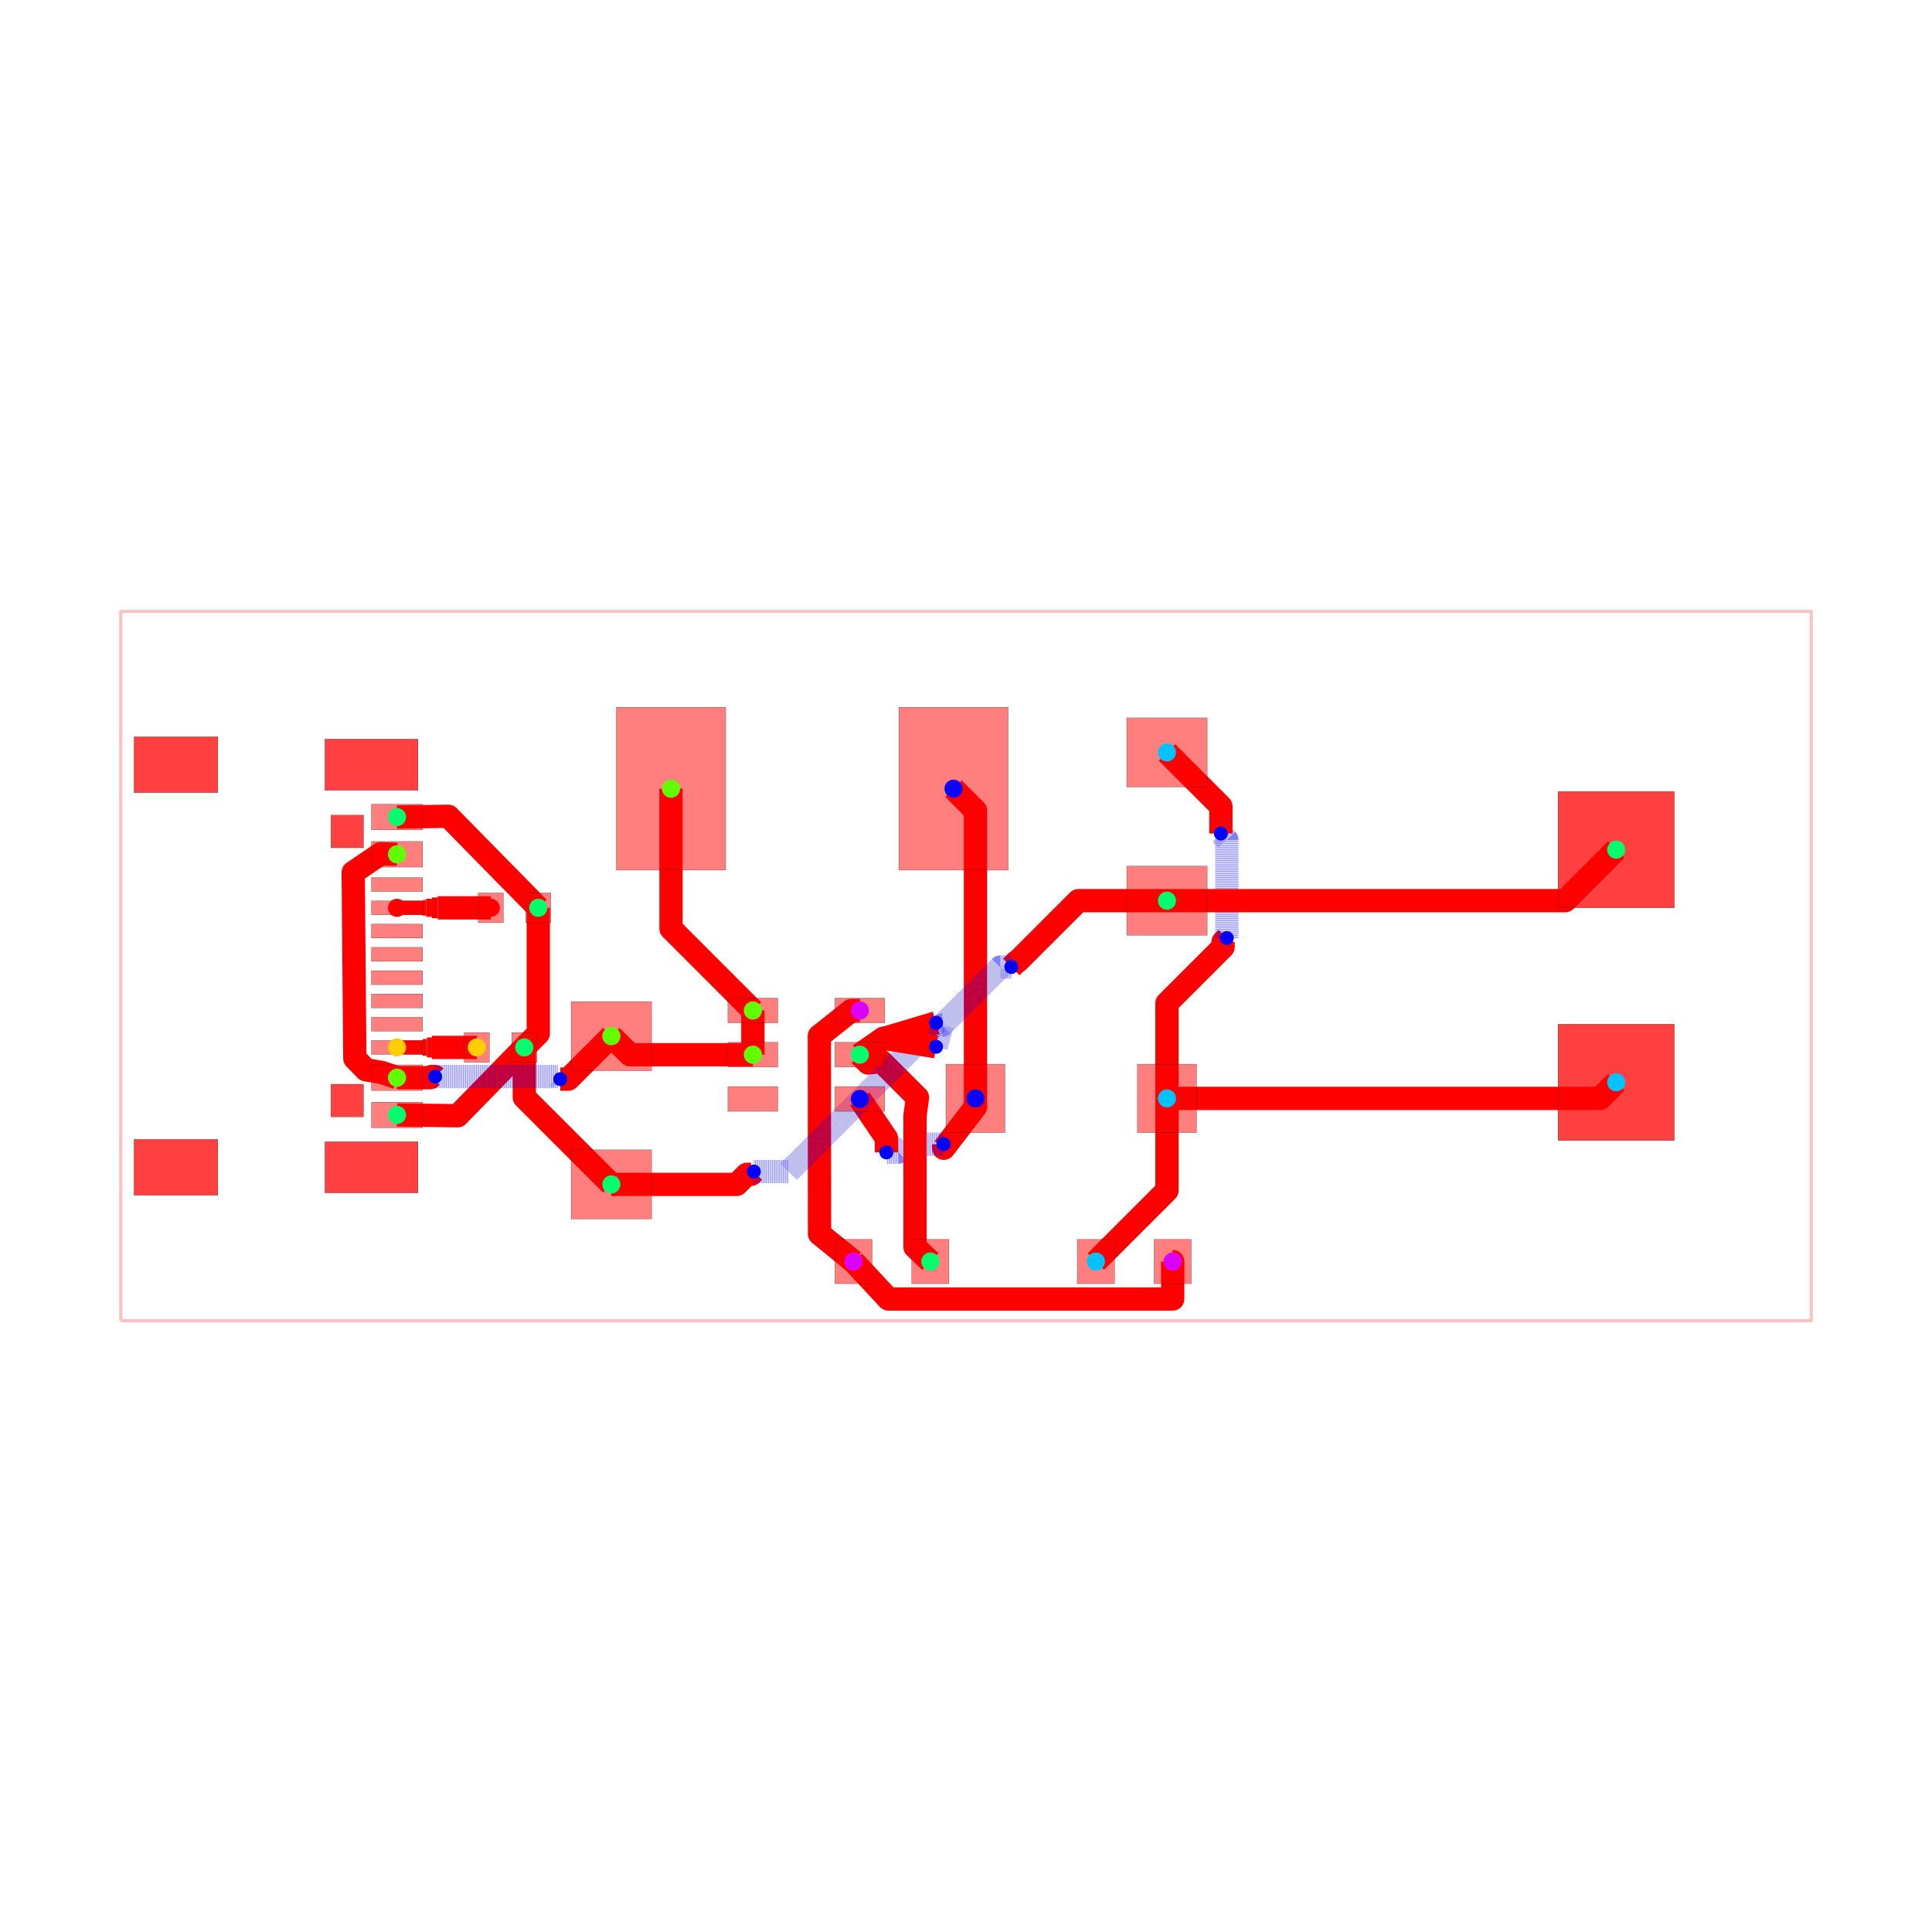
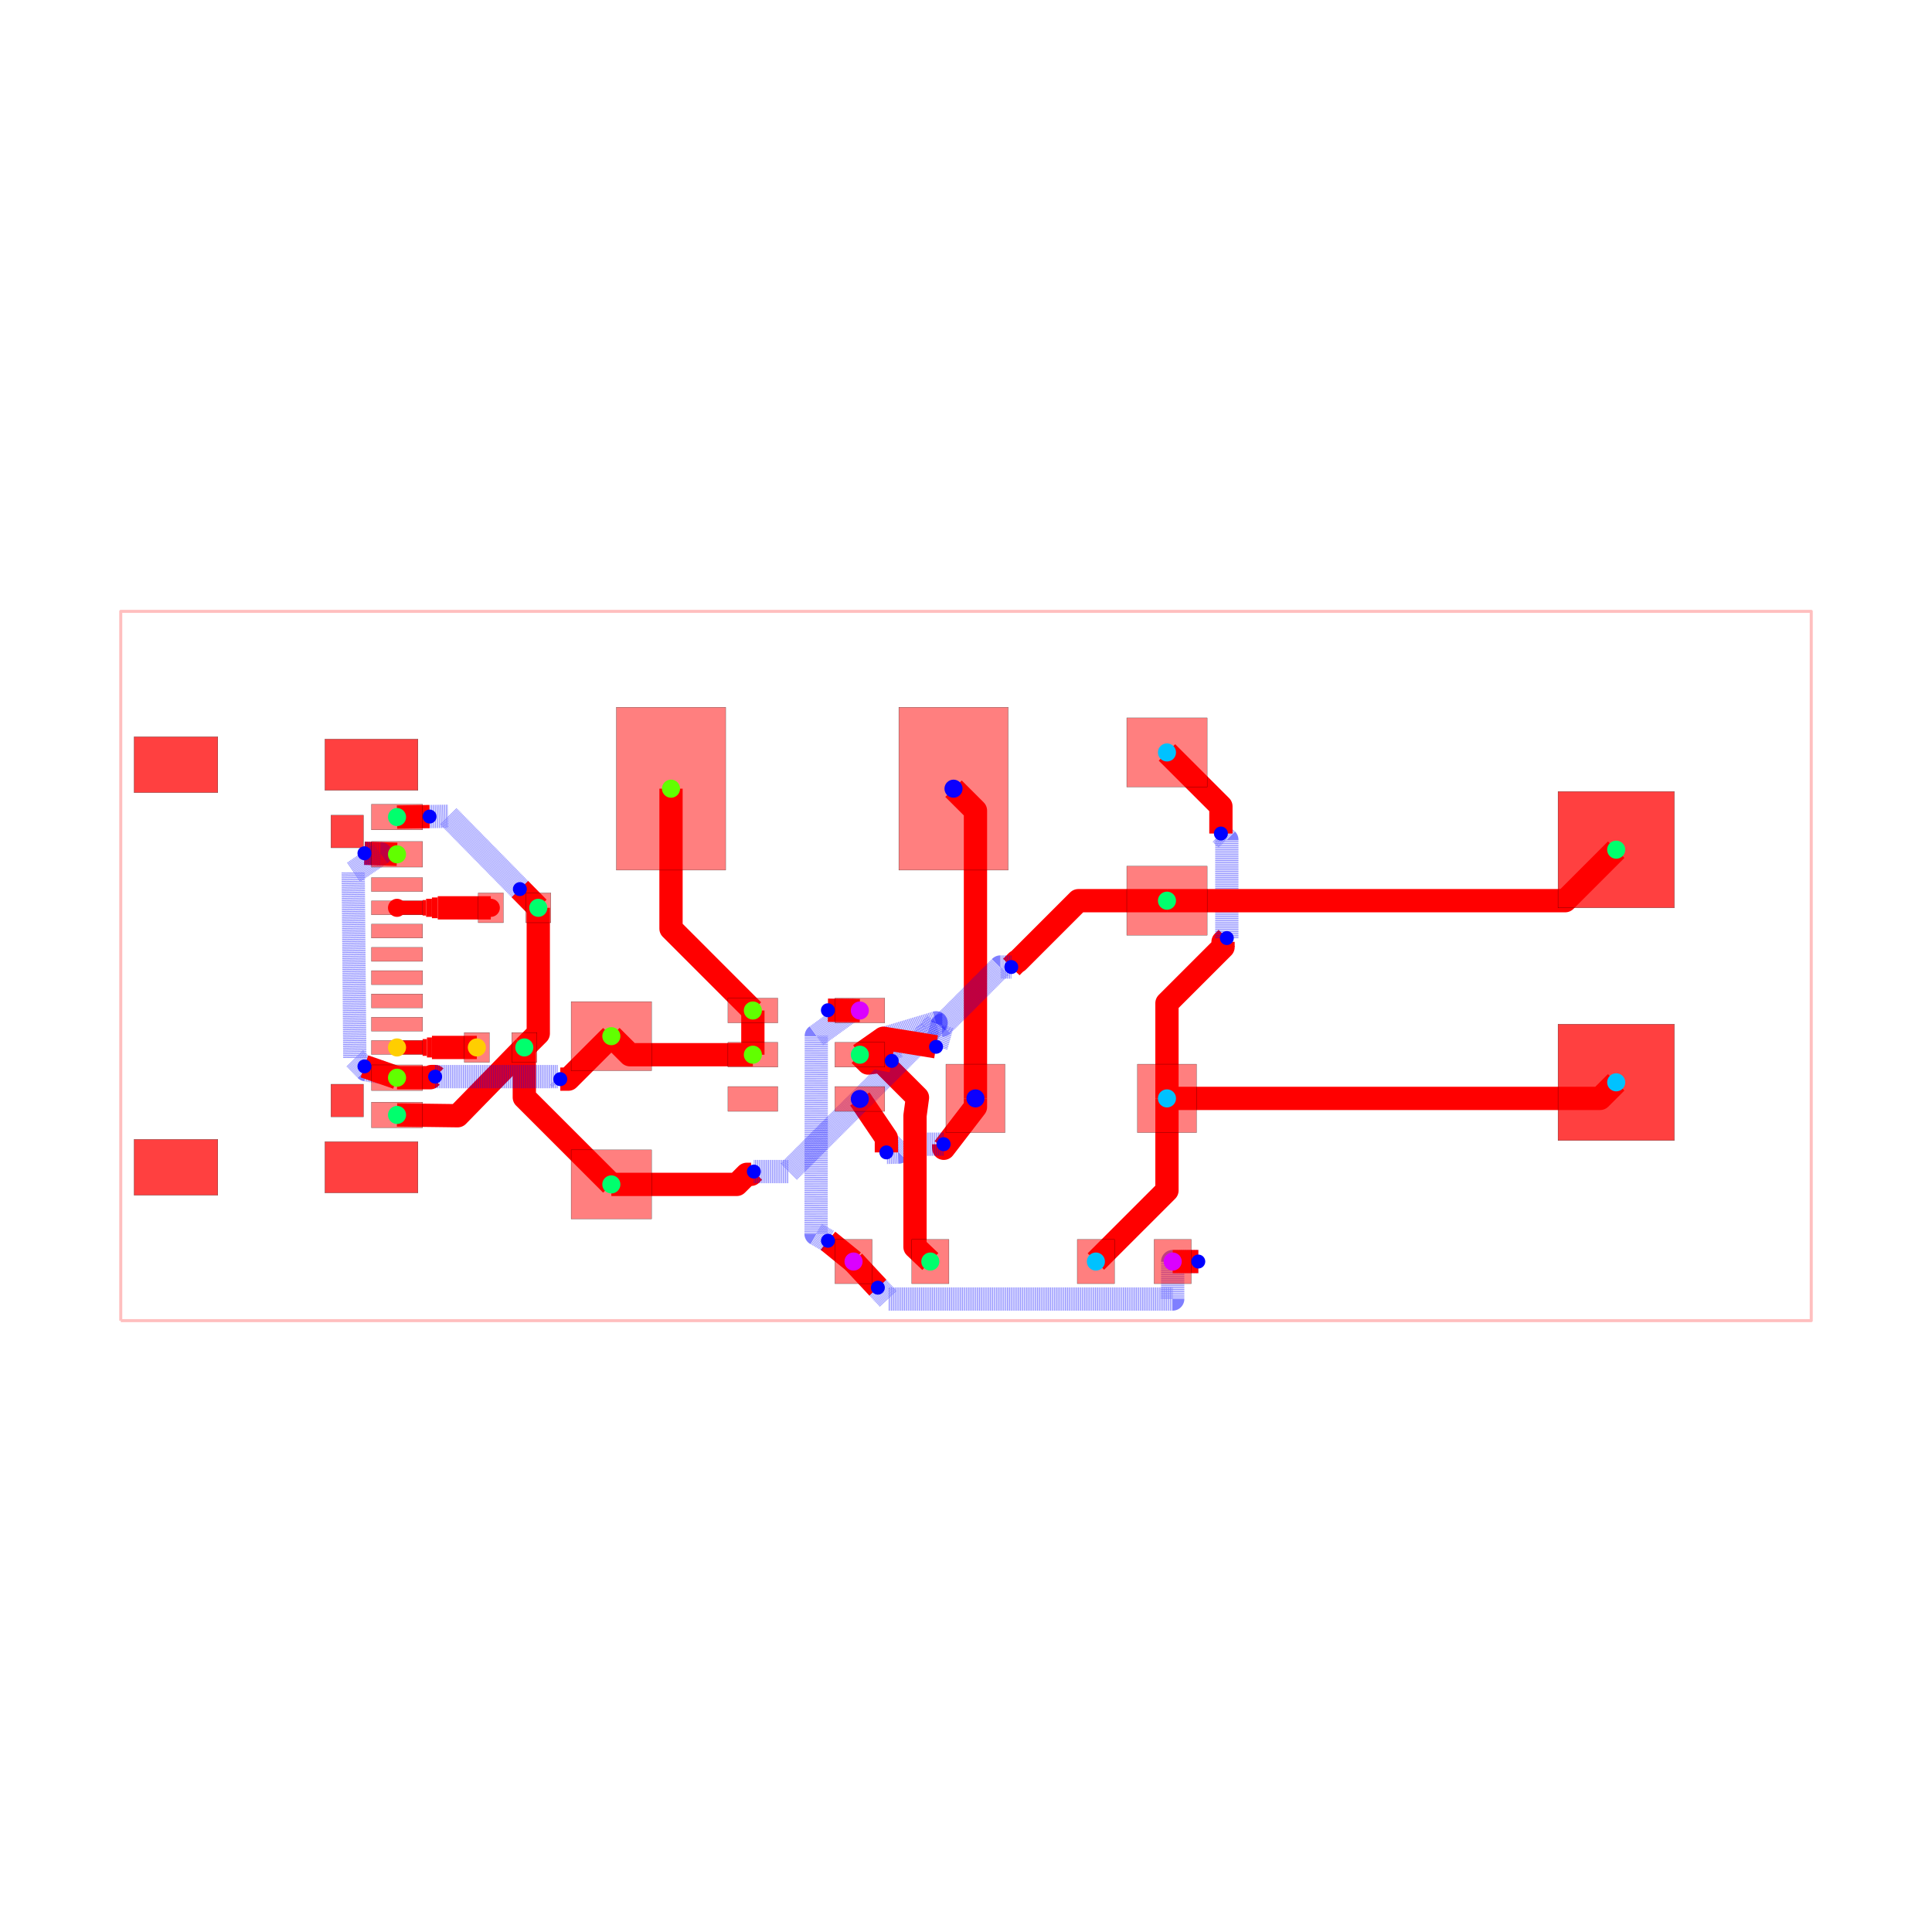
<svg xmlns="http://www.w3.org/2000/svg" width="640" height="640" viewBox="0 0 640 640">
  <rect width="100%" height="100%" fill="white" />
  <g>
    <polyline data-points="-18.160999999999998,-7.619999999999999 18.160999999999998,-7.619999999999999 18.160999999999998,7.619999999999999 -18.160999999999998,7.619999999999999 -18.160999999999998,-7.619999999999999" data-type="line" data-label="" points="40,437.483 600,437.483 600,202.517 40,202.517 40,437.483" fill="none" stroke="rgba(255,0,0,0.25)" stroke-linejoin="round" stroke-width="1px" />
  </g>
  <g>
-     <polyline data-points="-2.4163099999999993,-6.35 -3.1471774999999984,-5.756224569909815 -3.1507845639808885,-1.5027662658253227 -2.459695041473272,-0.9548847670704838 -2.2811739999999983,-0.9563099999999993" data-type="line" data-label="" points="282.746,417.902 271.478,408.747 271.422,343.169 282.077,334.722 284.83,334.744" fill="none" stroke="red" stroke-linejoin="round" stroke-width="7.709" />
-   </g>
-   <g>
-     <polyline data-points="-2.4163099999999993,-6.35 -1.666793558370653,-7.154999999999999 4.441,-7.154999999999999 4.441,-6.35 4.440690000000002,-6.35" data-type="line" data-label="" points="282.746,417.902 294.302,430.313 388.47,430.313 388.47,417.902 388.465,417.902" fill="none" stroke="red" stroke-linejoin="round" stroke-width="7.709" />
+     <polyline data-points="-2.4163099999999993,-6.35 -2.966311350731716,-5.903164850563326" data-type="line" data-label="" points="282.746,417.902 274.266,411.013" fill="none" stroke="red" stroke-linejoin="round" stroke-width="7.709" />
+   </g>
+   <g>
+     <polyline data-points="-2.966311350731716,-5.903164850563326 -3.221409427699238,-5.756287520876651 -3.21655258594073,-1.502822039138741 -2.459695041473272,-0.9548847670704838 -2.9671786341215953,-0.9508332428273903" data-type="line" data-label="" points="274.266,411.013 270.333,408.748 270.408,343.17 282.077,334.722 274.253,334.66" fill="none" stroke="rgba(0,0,255,0.5)" stroke-linejoin="round" stroke-width="7.709" stroke-dasharray="0.2 0.2" />
+   </g>
+   <g>
+     <polyline data-points="-2.9671786341215953,-0.9508332428273903 -2.2811739999999983,-0.9563099999999993" data-type="line" data-label="" points="274.253,334.66 284.83,334.744" fill="none" stroke="red" stroke-linejoin="round" stroke-width="7.709" />
+   </g>
+   <g>
+     <polyline data-points="-2.4163099999999993,-6.35 -1.8936535894837974,-6.911346472334769" data-type="line" data-label="" points="282.746,417.902 290.804,426.557" fill="none" stroke="red" stroke-linejoin="round" stroke-width="7.709" />
+   </g>
+   <g>
+     <polyline data-points="-1.8936535894837974,-6.911346472334769 -1.666793558370653,-7.154999999999999 4.441,-7.154999999999999 4.441,-6.35 4.99069153493333,-6.35" data-type="line" data-label="" points="290.804,426.557 294.302,430.313 388.47,430.313 388.47,417.902 396.945,417.902" fill="none" stroke="rgba(0,0,255,0.5)" stroke-linejoin="round" stroke-width="7.709" stroke-dasharray="0.2 0.2" />
+   </g>
+   <g>
+     <polyline data-points="4.99069153493333,-6.35 4.440690000000002,-6.35" data-type="line" data-label="" points="396.945,417.902 388.465,417.902" fill="none" stroke="red" stroke-linejoin="round" stroke-width="7.709" />
  </g>
  <g>
    <polyline data-points="0.20320000000000205,-2.8447999999999993 0.20320000000000205,-3.0297101486673115 -0.47787700250167564,-3.9166619241207243 -0.48044585940448326,-3.892256134863054 -0.4808082042384122,-3.828454158974078" data-type="line" data-label="" points="323.133,363.86 323.133,366.711 312.632,380.386 312.593,380.009 312.587,379.026" fill="none" stroke="red" stroke-linejoin="round" stroke-width="7.709" />
  </g>
  <g>
    <polyline data-points="-0.4808082042384122,-3.828454158974078 -1.2800000000000002,-3.829 -1.4492106623791852,-3.998210662379185 -1.7106447728703018,-4.004546917725699" data-type="line" data-label="" points="312.587,379.026 300.265,379.034 297.657,381.643 293.626,381.741" fill="none" stroke="rgba(0,0,255,0.5)" stroke-linejoin="round" stroke-width="7.709" stroke-dasharray="0.2 0.2" />
  </g>
  <g>
    <polyline data-points="-1.7106447728703018,-4.004546917725699 -1.7106066111866989,-3.6987270185244014 -2.2811739999999983,-2.856229999999999" data-type="line" data-label="" points="293.626,381.741 293.626,377.026 284.83,364.036" fill="none" stroke="red" stroke-linejoin="round" stroke-width="7.709" />
  </g>
  <g>
    <polyline data-points="0.20320000000000205,-2.8447999999999993 0.20320000000000205,3.338799999999998 -0.2683509999999987,3.8100000000000005" data-type="line" data-label="" points="323.133,363.86 323.133,268.524 315.863,261.259" fill="none" stroke="red" stroke-linejoin="round" stroke-width="7.709" />
  </g>
  <g>
    <polyline data-points="4.318000000000001,-2.8447999999999993 4.318000000000001,-4.822999999999999 2.7906900000000023,-6.35" data-type="line" data-label="" points="386.573,363.86 386.573,394.359 363.026,417.902" fill="none" stroke="red" stroke-linejoin="round" stroke-width="7.709" />
  </g>
  <g>
    <polyline data-points="4.318000000000001,-2.8447999999999993 4.318000000000001,-0.7987754396774869 5.522826282293732,0.40605084261624347 5.522826282293732,0.5188262822937316 5.604,0.6" data-type="line" data-label="" points="386.573,363.86 386.573,332.315 405.149,313.74 405.149,312.001 406.401,310.749" fill="none" stroke="red" stroke-linejoin="round" stroke-width="7.709" />
  </g>
  <g>
    <polyline data-points="5.604,0.6 5.604,2.7123972964645326 5.507380916805818,2.8090163796587144 5.507380916805818,2.815619083194182 5.477,2.846" data-type="line" data-label="" points="406.401,310.749 406.401,278.181 404.911,276.692 404.911,276.59 404.442,276.121" fill="none" stroke="rgba(0,0,255,0.5)" stroke-linejoin="round" stroke-width="7.709" stroke-dasharray="0.2 0.2" />
  </g>
  <g>
    <polyline data-points="5.477,2.846 5.477,3.4299999999999997 4.3180000000000005,4.58851" data-type="line" data-label="" points="404.442,276.121 404.442,267.117 386.573,249.256" fill="none" stroke="red" stroke-linejoin="round" stroke-width="7.709" />
  </g>
  <g>
    <polyline data-points="4.318000000000001,-2.8447999999999993 13.624200000000002,-2.8447999999999993 13.97,-2.49936" data-type="line" data-label="" points="386.573,363.86 530.053,363.86 535.385,358.534" fill="none" stroke="red" stroke-linejoin="round" stroke-width="7.709" />
  </g>
  <g>
    <polyline data-points="-9.19,1.25 -9.19,-1.4499999999999993 -9.49,-1.75" data-type="line" data-label="" points="178.312,300.728 178.312,342.356 173.686,346.981" fill="none" stroke="red" stroke-linejoin="round" stroke-width="7.709" />
  </g>
  <g>
    <polyline data-points="-9.49,-1.75 -10.922555168292664,-3.2172586656503457 -12.22497245,-3.200019" data-type="line" data-label="" points="173.686,346.981 151.6,369.603 131.52,369.337" fill="none" stroke="red" stroke-linejoin="round" stroke-width="7.709" />
  </g>
  <g>
    <polyline data-points="-9.49,-1.75 -9.49,-2.8229999999999995 -7.619999999999997,-4.6926499999999995" data-type="line" data-label="" points="173.686,346.981 173.686,363.524 202.517,392.35" fill="none" stroke="red" stroke-linejoin="round" stroke-width="7.709" />
  </g>
  <g>
-     <polyline data-points="-9.19,1.25 -11.12276558515143,3.217096804312864 -12.22497245,3.200019" data-type="line" data-label="" points="178.312,300.728 148.513,270.4 131.52,270.663" fill="none" stroke="red" stroke-linejoin="round" stroke-width="7.709" />
+     <polyline data-points="-9.19,1.25 -9.585356152985817,1.6523787628870137" data-type="line" data-label="" points="178.312,300.728 172.216,294.524" fill="none" stroke="red" stroke-linejoin="round" stroke-width="7.709" />
+   </g>
+   <g>
+     <polyline data-points="-9.585356152985817,1.6523787628870137 -11.12276558515143,3.217096804312864 -11.524972049479539,3.210864940304189" data-type="line" data-label="" points="172.216,294.524 148.513,270.4 142.312,270.496" fill="none" stroke="rgba(0,0,255,0.5)" stroke-linejoin="round" stroke-width="7.709" stroke-dasharray="0.2 0.2" />
+   </g>
+   <g>
+     <polyline data-points="-11.524972049479539,3.210864940304189 -12.22497245,3.200019" data-type="line" data-label="" points="142.312,270.496 131.52,270.663" fill="none" stroke="red" stroke-linejoin="round" stroke-width="7.709" />
  </g>
  <g>
    <polyline data-points="-0.7663099999999996,-6.35 -1.0957666253811087,-6.0368406067432305 -1.095594627906701,-3.2148688016159697 -1.0425959534234823,-2.826112570993394 -1.8200859039506412,-2.0486226204662352 -2.1020159395551685,-2.0849840604448318 -2.2811739999999983,-1.9062699999999992" data-type="line" data-label="" points="308.185,417.902 303.106,413.074 303.109,369.566 303.926,363.572 291.939,351.585 287.592,352.146 284.83,349.39" fill="none" stroke="red" stroke-linejoin="round" stroke-width="7.709" />
  </g>
  <g>
    <polyline data-points="-7.619999999999997,-4.6926499999999995 -4.926002240826012,-4.6926499999999995 -4.709735256757445,-4.476383015931432 -4.617383015931432,-4.476383015931432 -4.558,-4.417" data-type="line" data-label="" points="202.517,392.35 244.053,392.35 247.387,389.015 248.811,389.015 249.726,388.1" fill="none" stroke="red" stroke-linejoin="round" stroke-width="7.709" />
  </g>
  <g>
-     <polyline data-points="-4.558,-4.417 -3.807801996416214,-4.417 -0.7908019964162142,-1.4 -0.6421360369840126,-1.2210159063006496" data-type="line" data-label="" points="249.726,388.1 261.293,388.1 307.808,341.585 310.1,338.825" fill="none" stroke="rgba(0,0,255,0.5)" stroke-linejoin="round" stroke-width="7.709" stroke-dasharray="0.2 0.2" />
-   </g>
-   <g>
-     <polyline data-points="-0.6421360369840126,-1.2210159063006496 -1.7650065695032464,-1.5570505036031392 -2.2811739999999983,-1.9062699999999992" data-type="line" data-label="" points="310.1,338.825 292.788,344.006 284.83,349.39" fill="none" stroke="red" stroke-linejoin="round" stroke-width="7.709" />
+     <polyline data-points="-4.558,-4.417 -3.807801996416214,-4.417 -0.7908019964162142,-1.4 -0.6421360369840126,-1.2210159063006496 -1.7650065695032464,-1.5570505036031392 -1.5951694663559364,-2.0386120034621285" data-type="line" data-label="" points="249.726,388.1 261.293,388.1 307.808,341.585 310.1,338.825 292.788,344.006 295.406,351.431" fill="none" stroke="rgba(0,0,255,0.5)" stroke-linejoin="round" stroke-width="7.709" stroke-dasharray="0.2 0.2" />
+   </g>
+   <g>
+     <polyline data-points="-1.5951694663559364,-2.0386120034621285 -2.2811739999999983,-1.9062699999999992" data-type="line" data-label="" points="295.406,351.431 284.83,349.39" fill="none" stroke="red" stroke-linejoin="round" stroke-width="7.709" />
  </g>
  <g>
    <polyline data-points="4.3180000000000005,1.4033499999999999 2.413739325346124,1.4033499999999999 1.108670178561652,0.09828085321552815 1.093280853215528,0.09828085321552815 0.973,-0.022" data-type="line" data-label="" points="386.573,298.364 357.214,298.364 337.093,318.485 336.856,318.485 335.001,320.339" fill="none" stroke="red" stroke-linejoin="round" stroke-width="7.709" />
  </g>
  <g>
    <polyline data-points="0.973,-0.022 0.7390276995852163,-0.022 -0.5089774447457027,-1.270005144330919 -0.5130051443309191,-1.270005144330919 -0.6431638321460527,-1.7360148807045845" data-type="line" data-label="" points="335.001,320.339 331.394,320.339 312.153,339.58 312.091,339.58 310.084,346.765" fill="none" stroke="rgba(0,0,255,0.5)" stroke-linejoin="round" stroke-width="7.709" stroke-dasharray="0.2 0.2" />
  </g>
  <g>
    <polyline data-points="-0.6431638321460527,-1.7360148807045845 -1.774903999999999,-1.5523114999999994 -2.2811739999999983,-1.9062699999999992" data-type="line" data-label="" points="310.084,346.765 292.635,343.933 284.83,349.39" fill="none" stroke="red" stroke-linejoin="round" stroke-width="7.709" />
  </g>
  <g>
    <polyline data-points="4.3180000000000005,1.4033499999999999 12.87435,1.4033499999999999 13.97,2.49936" data-type="line" data-label="" points="386.573,298.364 518.492,298.364 535.385,281.466" fill="none" stroke="red" stroke-linejoin="round" stroke-width="7.709" />
  </g>
  <g>
    <polyline data-points="-4.5793659999999985,-1.9062699999999992 -4.5793659999999985,-0.9563659999999987 -4.5793659999999985,-0.9563099999999991" data-type="line" data-label="" points="249.397,349.39 249.397,334.745 249.397,334.744" fill="none" stroke="red" stroke-linejoin="round" stroke-width="7.709" />
  </g>
  <g>
    <polyline data-points="-4.5793659999999985,-1.9062699999999992 -7.2207300000000005,-1.9062699999999992 -7.619999999999997,-1.5074899999999996" data-type="line" data-label="" points="249.397,349.39 208.673,349.39 202.517,343.242" fill="none" stroke="red" stroke-linejoin="round" stroke-width="7.709" />
  </g>
  <g>
    <polyline data-points="-12.22497245,-2.400173 -11.511172993267632,-2.400173 -11.485629483683127,-2.3746294904154945 -11.408370509584506,-2.3746294904154945 -11.406,-2.377" data-type="line" data-label="" points="131.52,357.005 142.525,357.005 142.919,356.611 144.11,356.611 144.146,356.648" fill="none" stroke="red" stroke-linejoin="round" stroke-width="7.709" />
  </g>
  <g>
    <polyline data-points="-11.406,-2.377 -8.771,-2.377 -8.720540352203,-2.427459647796999 -8.717,-2.431" data-type="line" data-label="" points="144.146,356.648 184.772,356.648 185.55,357.426 185.604,357.48" fill="none" stroke="rgba(0,0,255,0.5)" stroke-linejoin="round" stroke-width="7.709" stroke-dasharray="0.2 0.2" />
  </g>
  <g>
    <polyline data-points="-8.717,-2.431 -8.544,-2.431 -7.619999999999997,-1.5074899999999996" data-type="line" data-label="" points="185.604,357.48 188.272,357.48 202.517,343.242" fill="none" stroke="red" stroke-linejoin="round" stroke-width="7.709" />
  </g>
  <g>
-     <polyline data-points="-12.22497245,2.399919 -12.576625557740064,2.4112440885124724 -13.166807473277434,2.010377816977716 -13.131814680423368,-1.9849984197166954 -12.893962146063107,-2.2292918452065984 -12.544074720036276,-2.289312550879002 -12.22497245,-2.400173" data-type="line" data-label="" points="131.52,282.999 126.098,282.824 116.999,289.005 117.538,350.604 121.205,354.37 126.6,355.296 131.52,357.005" fill="none" stroke="red" stroke-linejoin="round" stroke-width="7.709" />
+     <polyline data-points="-12.22497245,2.399919 -12.924972614091184,2.4224627046981473" data-type="line" data-label="" points="131.52,282.999 120.727,282.651" fill="none" stroke="red" stroke-linejoin="round" stroke-width="7.709" />
+   </g>
+   <g>
+     <polyline data-points="-12.924972614091184,2.4224627046981473 -12.576625557740064,2.4112440885124724 -13.166807473277434,2.010377816977716 -13.131814680423368,-1.9849984197166954 -12.893962146063107,-2.2292918452065984 -12.544074720036276,-2.289312550879002 -12.924972497446241,-2.156983505811231" data-type="line" data-label="" points="120.727,282.651 126.098,282.824 116.999,289.005 117.538,350.604 121.205,354.37 126.6,355.296 120.727,353.256" fill="none" stroke="rgba(0,0,255,0.5)" stroke-linejoin="round" stroke-width="7.709" stroke-dasharray="0.2 0.2" />
+   </g>
+   <g>
+     <polyline data-points="-12.924972497446241,-2.156983505811231 -12.22497245,-2.400173" data-type="line" data-label="" points="120.727,353.256 131.52,357.005" fill="none" stroke="red" stroke-linejoin="round" stroke-width="7.709" />
  </g>
  <g>
    <polyline data-points="-6.338188999999998,3.8100000000000005 -6.338188999999998,0.8031889999999984 -4.5793659999999985,-0.9563099999999991" data-type="line" data-label="" points="222.28,261.259 222.28,307.617 249.397,334.744" fill="none" stroke="red" stroke-linejoin="round" stroke-width="7.709" />
  </g>
  <g>
    <polyline data-points="-10.51,-1.75 -11.3675,-1.75 -11.4746875,-1.75" data-type="line" data-label="" points="157.96,346.981 144.74,346.981 143.087,346.981" fill="none" stroke="red" stroke-linejoin="round" stroke-width="7.709" />
  </g>
  <g>
    <polyline data-points="-11.4746875,-1.75 -11.581875,-1.75" data-type="line" data-label="" points="143.087,346.981 141.435,346.981" fill="none" stroke="red" stroke-linejoin="round" stroke-width="6.634" />
  </g>
  <g>
    <polyline data-points="-11.581875,-1.75 -11.6750011,-1.75" data-type="line" data-label="" points="141.435,346.981 139.999,346.981" fill="none" stroke="red" stroke-linejoin="round" stroke-width="5.559" />
  </g>
  <g>
    <polyline data-points="-11.6750011,-1.75 -11.6890625,-1.75 -11.79625,-1.75 -11.903437499999999,-1.75 -12.010625,-1.75 -12.1178125,-1.75 -12.225,-1.75 -12.22497245,-1.7501869999999997" data-type="line" data-label="" points="139.999,346.981 139.782,346.981 138.13,346.981 136.477,346.981 134.824,346.981 133.172,346.981 131.519,346.981 131.52,346.984" fill="none" stroke="red" stroke-linejoin="round" stroke-width="4.625" />
  </g>
  <g>
    <polyline data-points="-10.209999999999999,1.25 -11.225,1.25 -11.35,1.25" data-type="line" data-label="" points="162.586,300.728 146.937,300.728 145.01,300.728" fill="none" stroke="red" stroke-linejoin="round" stroke-width="7.709" />
  </g>
  <g>
    <polyline data-points="-11.35,1.25 -11.475,1.25" data-type="line" data-label="" points="145.01,300.728 143.082,300.728" fill="none" stroke="red" stroke-linejoin="round" stroke-width="6.852" />
  </g>
  <g>
    <polyline data-points="-11.475,1.25 -11.6,1.25" data-type="line" data-label="" points="143.082,300.728 141.155,300.728" fill="none" stroke="red" stroke-linejoin="round" stroke-width="5.996" />
  </g>
  <g>
    <polyline data-points="-11.6,1.25 -11.6750011,1.25" data-type="line" data-label="" points="141.155,300.728 139.999,300.728" fill="none" stroke="red" stroke-linejoin="round" stroke-width="5.139" />
  </g>
  <g>
    <polyline data-points="-11.6750011,1.25 -11.725,1.25 -11.85,1.25 -11.975,1.25 -12.1,1.25 -12.225,1.25 -12.22497245,1.2498070000000001" data-type="line" data-label="" points="139.999,300.728 139.228,300.728 137.301,300.728 135.374,300.728 133.446,300.728 131.519,300.728 131.52,300.731" fill="none" stroke="red" stroke-linejoin="round" stroke-width="4.625" />
  </g>
  <g>
    <rect data-type="rect" data-label="top source_net_1" data-x="-12.22497245" data-y="3.200019" x="123.04" y="266.423" width="16.959" height="8.48" fill="rgba(255,0,0,0.5)" stroke="black" stroke-width="0.065" />
  </g>
  <g>
    <rect data-type="rect" data-label="top source_net_0" data-x="-12.22497245" data-y="2.399919" x="123.04" y="278.759" width="16.959" height="8.48" fill="rgba(255,0,0,0.5)" stroke="black" stroke-width="0.065" />
  </g>
  <g>
    <rect data-type="rect" data-label="top" data-x="-12.22497245" data-y="1.7499330000000002" x="123.04" y="290.707" width="16.959" height="4.625" fill="rgba(255,0,0,0.5)" stroke="black" stroke-width="0.065" />
  </g>
  <g>
    <rect data-type="rect" data-label="top source_trace_4" data-x="-12.22497245" data-y="1.2498070000000001" x="123.04" y="298.418" width="16.959" height="4.625" fill="rgba(255,0,0,0.5)" stroke="black" stroke-width="0.065" />
  </g>
  <g>
    <rect data-type="rect" data-label="top" data-x="-12.22497245" data-y="0.7499350000000001" x="123.04" y="306.125" width="16.959" height="4.625" fill="rgba(255,0,0,0.5)" stroke="black" stroke-width="0.065" />
  </g>
  <g>
    <rect data-type="rect" data-label="top" data-x="-12.22497245" data-y="0.2500630000000001" x="123.04" y="313.832" width="16.959" height="4.625" fill="rgba(255,0,0,0.5)" stroke="black" stroke-width="0.065" />
  </g>
  <g>
    <rect data-type="rect" data-label="top" data-x="-12.22497245" data-y="-0.25006299999999987" x="123.04" y="321.543" width="16.959" height="4.625" fill="rgba(255,0,0,0.5)" stroke="black" stroke-width="0.065" />
  </g>
  <g>
    <rect data-type="rect" data-label="top" data-x="-12.22497245" data-y="-0.7499349999999999" x="123.04" y="329.25" width="16.959" height="4.625" fill="rgba(255,0,0,0.5)" stroke="black" stroke-width="0.065" />
  </g>
  <g>
    <rect data-type="rect" data-label="top" data-x="-12.22497245" data-y="-1.2500609999999999" x="123.04" y="336.96" width="16.959" height="4.625" fill="rgba(255,0,0,0.5)" stroke="black" stroke-width="0.065" />
  </g>
  <g>
    <rect data-type="rect" data-label="top source_trace_6" data-x="-12.22497245" data-y="-1.7501869999999997" x="123.04" y="344.671" width="16.959" height="4.625" fill="rgba(255,0,0,0.5)" stroke="black" stroke-width="0.065" />
  </g>
  <g>
    <rect data-type="rect" data-label="top source_net_0" data-x="-12.22497245" data-y="-2.400173" x="123.04" y="352.765" width="16.959" height="8.48" fill="rgba(255,0,0,0.5)" stroke="black" stroke-width="0.065" />
  </g>
  <g>
    <rect data-type="rect" data-label="top source_net_1" data-x="-12.22497245" data-y="-3.200019" x="123.04" y="365.097" width="16.959" height="8.48" fill="rgba(255,0,0,0.5)" stroke="black" stroke-width="0.065" />
  </g>
  <g>
    <rect data-type="rect" data-label="top source_trace_4" data-x="-10.209999999999999" data-y="1.25" x="158.423" y="295.794" width="8.326" height="9.867" fill="rgba(255,0,0,0.5)" stroke="black" stroke-width="0.065" />
  </g>
  <g>
    <rect data-type="rect" data-label="top source_net_1" data-x="-9.19" data-y="1.25" x="174.149" y="295.794" width="8.326" height="9.867" fill="rgba(255,0,0,0.5)" stroke="black" stroke-width="0.065" />
  </g>
  <g>
    <rect data-type="rect" data-label="top source_trace_6" data-x="-10.51" data-y="-1.75" x="153.798" y="342.047" width="8.326" height="9.867" fill="rgba(255,0,0,0.5)" stroke="black" stroke-width="0.065" />
  </g>
  <g>
    <rect data-type="rect" data-label="top source_net_1" data-x="-9.49" data-y="-1.75" x="169.524" y="342.047" width="8.326" height="9.867" fill="rgba(255,0,0,0.5)" stroke="black" stroke-width="0.065" />
  </g>
  <g>
    <rect data-type="rect" data-label="top source_net_3" data-x="-2.2811739999999983" data-y="-2.856229999999999" x="276.566" y="359.935" width="16.528" height="8.202" fill="rgba(255,0,0,0.5)" stroke="black" stroke-width="0.065" />
  </g>
  <g>
    <rect data-type="rect" data-label="top source_net_1" data-x="-2.2811739999999983" data-y="-1.9062699999999992" x="276.566" y="345.289" width="16.528" height="8.202" fill="rgba(255,0,0,0.5)" stroke="black" stroke-width="0.065" />
  </g>
  <g>
    <rect data-type="rect" data-label="top source_net_4" data-x="-2.2811739999999983" data-y="-0.9563099999999993" x="276.566" y="330.643" width="16.528" height="8.202" fill="rgba(255,0,0,0.5)" stroke="black" stroke-width="0.065" />
  </g>
  <g>
    <rect data-type="rect" data-label="top source_net_0" data-x="-4.5793659999999985" data-y="-0.9563099999999991" x="241.133" y="330.643" width="16.528" height="8.202" fill="rgba(255,0,0,0.5)" stroke="black" stroke-width="0.065" />
  </g>
  <g>
    <rect data-type="rect" data-label="top source_net_0" data-x="-4.5793659999999985" data-y="-1.9062699999999992" x="241.133" y="345.289" width="16.528" height="8.202" fill="rgba(255,0,0,0.5)" stroke="black" stroke-width="0.065" />
  </g>
  <g>
    <rect data-type="rect" data-label="top" data-x="-4.5793659999999985" data-y="-2.856229999999999" x="241.133" y="359.935" width="16.528" height="8.202" fill="rgba(255,0,0,0.5)" stroke="black" stroke-width="0.065" />
  </g>
  <g>
    <rect data-type="rect" data-label="top source_net_0" data-x="-6.338188999999998" data-y="3.8100000000000005" x="204.164" y="234.278" width="36.232" height="53.962" fill="rgba(255,0,0,0.5)" stroke="black" stroke-width="0.065" />
  </g>
  <g>
    <rect data-type="rect" data-label="top source_net_3" data-x="-0.2683509999999987" data-y="3.8100000000000005" x="297.747" y="234.278" width="36.232" height="53.962" fill="rgba(255,0,0,0.5)" stroke="black" stroke-width="0.065" />
  </g>
  <g>
    <rect data-type="rect" data-label="top source_net_3" data-x="0.20320000000000205" data-y="-2.8447999999999993" x="313.343" y="352.52" width="19.58" height="22.679" fill="rgba(255,0,0,0.5)" stroke="black" stroke-width="0.065" />
  </g>
  <g>
    <rect data-type="rect" data-label="top source_net_2" data-x="4.318000000000001" data-y="-2.8447999999999993" x="376.783" y="352.52" width="19.58" height="22.679" fill="rgba(255,0,0,0.5)" stroke="black" stroke-width="0.065" />
  </g>
  <g>
    <rect data-type="rect" data-label="top source_net_1" data-x="-7.619999999999997" data-y="-4.6926499999999995" x="189.197" y="380.902" width="26.642" height="22.895" fill="rgba(255,0,0,0.5)" stroke="black" stroke-width="0.065" />
  </g>
  <g>
    <rect data-type="rect" data-label="top source_net_0" data-x="-7.619999999999997" data-y="-1.5074899999999996" x="189.197" y="331.794" width="26.642" height="22.895" fill="rgba(255,0,0,0.5)" stroke="black" stroke-width="0.065" />
  </g>
  <g>
    <rect data-type="rect" data-label="top source_net_1" data-x="4.3180000000000005" data-y="1.4033499999999999" x="373.253" y="286.916" width="26.642" height="22.895" fill="rgba(255,0,0,0.5)" stroke="black" stroke-width="0.065" />
  </g>
  <g>
    <rect data-type="rect" data-label="top source_net_2" data-x="4.3180000000000005" data-y="4.58851" x="373.253" y="237.808" width="26.642" height="22.895" fill="rgba(255,0,0,0.5)" stroke="black" stroke-width="0.065" />
  </g>
  <g>
    <rect data-type="rect" data-label="top source_net_2" data-x="2.7906900000000023" data-y="-6.35" x="356.859" y="410.579" width="12.334" height="14.647" fill="rgba(255,0,0,0.5)" stroke="black" stroke-width="0.065" />
  </g>
  <g>
    <rect data-type="rect" data-label="top source_net_4" data-x="4.440690000000002" data-y="-6.35" x="382.298" y="410.579" width="12.334" height="14.647" fill="rgba(255,0,0,0.5)" stroke="black" stroke-width="0.065" />
  </g>
  <g>
    <rect data-type="rect" data-label="top source_net_4" data-x="-2.4163099999999993" data-y="-6.35" x="276.579" y="410.579" width="12.334" height="14.647" fill="rgba(255,0,0,0.5)" stroke="black" stroke-width="0.065" />
  </g>
  <g>
    <rect data-type="rect" data-label="top source_net_1" data-x="-0.7663099999999996" data-y="-6.35" x="302.018" y="410.579" width="12.334" height="14.647" fill="rgba(255,0,0,0.5)" stroke="black" stroke-width="0.065" />
  </g>
  <g>
    <rect data-type="rect" data-label="top bottom" data-x="-12.77488245" data-y="4.324985" data-ccw-rotation-degrees="270" x="114.562" y="237.901" width="16.959" height="30.835" fill="rgba(255,0,0,0.75)" stroke="black" stroke-width="0.065" transform="rotate(90 123.0413 253.3189)" />
  </g>
  <g>
    <rect data-type="rect" data-label="top bottom" data-x="-12.77488245" data-y="-4.324985" data-ccw-rotation-degrees="270" x="114.562" y="371.263" width="16.959" height="30.835" fill="rgba(255,0,0,0.75)" stroke="black" stroke-width="0.065" transform="rotate(90 123.0413 386.6811)" />
  </g>
  <g>
    <rect data-type="rect" data-label="top bottom" data-x="-16.97502645" data-y="4.324985" data-ccw-rotation-degrees="270" x="49.034" y="239.443" width="18.501" height="27.752" fill="rgba(255,0,0,0.75)" stroke="black" stroke-width="0.065" transform="rotate(90 58.28493 253.3189)" />
  </g>
  <g>
    <rect data-type="rect" data-label="top bottom" data-x="-16.975026449999998" data-y="-4.324985" data-ccw-rotation-degrees="270" x="49.034" y="372.805" width="18.501" height="27.752" fill="rgba(255,0,0,0.75)" stroke="black" stroke-width="0.065" transform="rotate(90 58.28493 386.6811)" />
  </g>
  <g>
    <rect data-type="rect" data-label="top source_net_2 bottom source_net_2" data-x="13.97" data-y="-2.49936" x="516.113" y="339.262" width="38.544" height="38.544" fill="rgba(255,0,0,0.75)" stroke="black" stroke-width="0.065" />
  </g>
  <g>
    <rect data-type="rect" data-label="top source_net_1 bottom source_net_1" data-x="13.97" data-y="2.49936" x="516.113" y="262.194" width="38.544" height="38.544" fill="rgba(255,0,0,0.75)" stroke="black" stroke-width="0.065" />
  </g>
  <g>
    <rect data-type="rect" data-label="top bottom" data-x="-13.29507445" data-y="2.889885" x="109.625" y="270.048" width="10.793" height="10.793" fill="rgba(255,0,0,0.75)" stroke="black" stroke-width="0.065" />
  </g>
  <g>
    <rect data-type="rect" data-label="top bottom" data-x="-13.29507445" data-y="-2.890139" x="109.625" y="359.163" width="10.793" height="10.793" fill="rgba(255,0,0,0.75)" stroke="black" stroke-width="0.065" />
  </g>
+   <circle data-type="circle" data-label="" data-x="-2.966311350731716" data-y="-5.903164850563326" cx="274.266" cy="411.013" r="2.313" fill="blue" stroke="none" stroke-width="0.065" />
+   <circle data-type="circle" data-label="" data-x="-2.9671786341215953" data-y="-0.9508332428273903" cx="274.253" cy="334.66" r="2.313" fill="blue" stroke="none" stroke-width="0.065" />
+   <circle data-type="circle" data-label="" data-x="-1.8936535894837974" data-y="-6.911346472334769" cx="290.804" cy="426.557" r="2.313" fill="blue" stroke="none" stroke-width="0.065" />
+   <circle data-type="circle" data-label="" data-x="4.99069153493333" data-y="-6.35" cx="396.945" cy="417.902" r="2.313" fill="blue" stroke="none" stroke-width="0.065" />
  <circle data-type="circle" data-label="" data-x="-0.4808082042384122" data-y="-3.828454158974078" cx="312.587" cy="379.026" r="2.313" fill="blue" stroke="none" stroke-width="0.065" />
  <circle data-type="circle" data-label="" data-x="-1.7106447728703018" data-y="-4.004546917725699" cx="293.626" cy="381.741" r="2.313" fill="blue" stroke="none" stroke-width="0.065" />
  <circle data-type="circle" data-label="" data-x="5.604" data-y="0.6" cx="406.401" cy="310.749" r="2.313" fill="blue" stroke="none" stroke-width="0.065" />
  <circle data-type="circle" data-label="" data-x="5.477" data-y="2.846" cx="404.442" cy="276.121" r="2.313" fill="blue" stroke="none" stroke-width="0.065" />
+   <circle data-type="circle" data-label="" data-x="-9.585356152985817" data-y="1.6523787628870137" cx="172.216" cy="294.524" r="2.313" fill="blue" stroke="none" stroke-width="0.065" />
+   <circle data-type="circle" data-label="" data-x="-11.524972049479539" data-y="3.210864940304189" cx="142.312" cy="270.496" r="2.313" fill="blue" stroke="none" stroke-width="0.065" />
  <circle data-type="circle" data-label="" data-x="-4.558" data-y="-4.417" cx="249.726" cy="388.1" r="2.313" fill="blue" stroke="none" stroke-width="0.065" />
-   <circle data-type="circle" data-label="" data-x="-0.6421360369840126" data-y="-1.2210159063006496" cx="310.1" cy="338.825" r="2.313" fill="blue" stroke="none" stroke-width="0.065" />
+   <circle data-type="circle" data-label="" data-x="-1.5951694663559364" data-y="-2.0386120034621285" cx="295.406" cy="351.431" r="2.313" fill="blue" stroke="none" stroke-width="0.065" />
  <circle data-type="circle" data-label="" data-x="0.973" data-y="-0.022" cx="335.001" cy="320.339" r="2.313" fill="blue" stroke="none" stroke-width="0.065" />
  <circle data-type="circle" data-label="" data-x="-0.6431638321460527" data-y="-1.7360148807045845" cx="310.084" cy="346.765" r="2.313" fill="blue" stroke="none" stroke-width="0.065" />
  <circle data-type="circle" data-label="" data-x="-11.406" data-y="-2.377" cx="144.146" cy="356.648" r="2.313" fill="blue" stroke="none" stroke-width="0.065" />
  <circle data-type="circle" data-label="" data-x="-8.717" data-y="-2.431" cx="185.604" cy="357.48" r="2.313" fill="blue" stroke="none" stroke-width="0.065" />
+   <circle data-type="circle" data-label="" data-x="-12.924972614091184" data-y="2.4224627046981473" cx="120.727" cy="282.651" r="2.313" fill="blue" stroke="none" stroke-width="0.065" />
+   <circle data-type="circle" data-label="" data-x="-12.924972497446241" data-y="-2.156983505811231" cx="120.727" cy="353.256" r="2.313" fill="blue" stroke="none" stroke-width="0.065" />
  <g>
    <circle data-type="point" data-label="source_trace_4 source_trace_4 top" data-x="-10.209999999999999" data-y="1.25" cx="162.586" cy="300.728" r="3" fill="hsl(0, 100%, 50%)" />
  </g>
  <g>
    <circle data-type="point" data-label="source_trace_4 source_trace_4 top" data-x="-12.22497245" data-y="1.2498070000000001" cx="131.52" cy="300.731" r="3" fill="hsl(0, 100%, 50%)" />
  </g>
  <g>
    <circle data-type="point" data-label="source_trace_6 source_trace_6 top" data-x="-10.51" data-y="-1.75" cx="157.96" cy="346.981" r="3" fill="hsl(48.571, 100%, 50%)" />
  </g>
  <g>
    <circle data-type="point" data-label="source_trace_6 source_trace_6 top" data-x="-12.22497245" data-y="-1.7501869999999997" cx="131.52" cy="346.984" r="3" fill="hsl(48.571, 100%, 50%)" />
  </g>
  <g>
    <circle data-type="point" data-label="source_net_0 source_net_0 top" data-x="-12.22497245" data-y="2.399919" cx="131.52" cy="282.999" r="3" fill="hsl(97.143, 100%, 50%)" />
  </g>
  <g>
    <circle data-type="point" data-label="source_net_0 source_net_0 top" data-x="-12.22497245" data-y="-2.400173" cx="131.52" cy="357.005" r="3" fill="hsl(97.143, 100%, 50%)" />
  </g>
  <g>
    <circle data-type="point" data-label="source_net_0 source_net_0 top" data-x="-4.5793659999999985" data-y="-0.9563099999999991" cx="249.397" cy="334.744" r="3" fill="hsl(97.143, 100%, 50%)" />
  </g>
  <g>
    <circle data-type="point" data-label="source_net_0 source_net_0 top" data-x="-4.5793659999999985" data-y="-1.9062699999999992" cx="249.397" cy="349.39" r="3" fill="hsl(97.143, 100%, 50%)" />
  </g>
  <g>
    <circle data-type="point" data-label="source_net_0 source_net_0 top" data-x="-6.338188999999998" data-y="3.8100000000000005" cx="222.28" cy="261.259" r="3" fill="hsl(97.143, 100%, 50%)" />
  </g>
  <g>
    <circle data-type="point" data-label="source_net_0 source_net_0 top" data-x="-7.619999999999997" data-y="-1.5074899999999996" cx="202.517" cy="343.242" r="3" fill="hsl(97.143, 100%, 50%)" />
  </g>
  <g>
    <circle data-type="point" data-label="source_net_1 source_net_1 top" data-x="-12.22497245" data-y="3.200019" cx="131.52" cy="270.663" r="3" fill="hsl(145.714, 100%, 50%)" />
  </g>
  <g>
    <circle data-type="point" data-label="source_net_1 source_net_1 top" data-x="-12.22497245" data-y="-3.200019" cx="131.52" cy="369.337" r="3" fill="hsl(145.714, 100%, 50%)" />
  </g>
  <g>
    <circle data-type="point" data-label="source_net_1 source_net_1 top" data-x="-9.19" data-y="1.25" cx="178.312" cy="300.728" r="3" fill="hsl(145.714, 100%, 50%)" />
  </g>
  <g>
    <circle data-type="point" data-label="source_net_1 source_net_1 top" data-x="-9.49" data-y="-1.75" cx="173.686" cy="346.981" r="3" fill="hsl(145.714, 100%, 50%)" />
  </g>
  <g>
    <circle data-type="point" data-label="source_net_1 source_net_1 top" data-x="13.97" data-y="2.49936" cx="535.385" cy="281.466" r="3" fill="hsl(145.714, 100%, 50%)" />
  </g>
  <g>
    <circle data-type="point" data-label="source_net_1 source_net_1 top" data-x="-2.2811739999999983" data-y="-1.9062699999999992" cx="284.83" cy="349.39" r="3" fill="hsl(145.714, 100%, 50%)" />
  </g>
  <g>
    <circle data-type="point" data-label="source_net_1 source_net_1 top" data-x="-7.619999999999997" data-y="-4.6926499999999995" cx="202.517" cy="392.35" r="3" fill="hsl(145.714, 100%, 50%)" />
  </g>
  <g>
    <circle data-type="point" data-label="source_net_1 source_net_1 top" data-x="4.3180000000000005" data-y="1.4033499999999999" cx="386.573" cy="298.364" r="3" fill="hsl(145.714, 100%, 50%)" />
  </g>
  <g>
    <circle data-type="point" data-label="source_net_1 source_net_1 top" data-x="-0.7663099999999996" data-y="-6.35" cx="308.185" cy="417.902" r="3" fill="hsl(145.714, 100%, 50%)" />
  </g>
  <g>
    <circle data-type="point" data-label="source_net_2 source_net_2 top" data-x="13.97" data-y="-2.49936" cx="535.385" cy="358.534" r="3" fill="hsl(194.286, 100%, 50%)" />
  </g>
  <g>
    <circle data-type="point" data-label="source_net_2 source_net_2 top" data-x="4.318000000000001" data-y="-2.8447999999999993" cx="386.573" cy="363.86" r="3" fill="hsl(194.286, 100%, 50%)" />
  </g>
  <g>
    <circle data-type="point" data-label="source_net_2 source_net_2 top" data-x="4.3180000000000005" data-y="4.58851" cx="386.573" cy="249.256" r="3" fill="hsl(194.286, 100%, 50%)" />
  </g>
  <g>
    <circle data-type="point" data-label="source_net_2 source_net_2 top" data-x="2.7906900000000023" data-y="-6.35" cx="363.026" cy="417.902" r="3" fill="hsl(194.286, 100%, 50%)" />
  </g>
  <g>
    <circle data-type="point" data-label="source_net_3 source_net_3 top" data-x="-2.2811739999999983" data-y="-2.856229999999999" cx="284.83" cy="364.036" r="3" fill="hsl(242.857, 100%, 50%)" />
  </g>
  <g>
    <circle data-type="point" data-label="source_net_3 source_net_3 top" data-x="-0.2683509999999987" data-y="3.8100000000000005" cx="315.863" cy="261.259" r="3" fill="hsl(242.857, 100%, 50%)" />
  </g>
  <g>
    <circle data-type="point" data-label="source_net_3 source_net_3 top" data-x="0.20320000000000205" data-y="-2.8447999999999993" cx="323.133" cy="363.86" r="3" fill="hsl(242.857, 100%, 50%)" />
  </g>
  <g>
    <circle data-type="point" data-label="source_net_4 source_net_4 top" data-x="-2.2811739999999983" data-y="-0.9563099999999993" cx="284.83" cy="334.744" r="3" fill="hsl(291.429, 100%, 50%)" />
  </g>
  <g>
    <circle data-type="point" data-label="source_net_4 source_net_4 top" data-x="4.440690000000002" data-y="-6.35" cx="388.465" cy="417.902" r="3" fill="hsl(291.429, 100%, 50%)" />
  </g>
  <g>
    <circle data-type="point" data-label="source_net_4 source_net_4 top" data-x="-2.4163099999999993" data-y="-6.35" cx="282.746" cy="417.902" r="3" fill="hsl(291.429, 100%, 50%)" />
  </g>
  <g id="crosshair" style="display: none">
    <line id="crosshair-h" y1="0" y2="640" stroke="#666" stroke-width="0.5" />
    <line id="crosshair-v" x1="0" x2="640" stroke="#666" stroke-width="0.5" />
    <text id="coordinates" font-family="monospace" font-size="12" fill="#666" />
  </g>
</svg>
